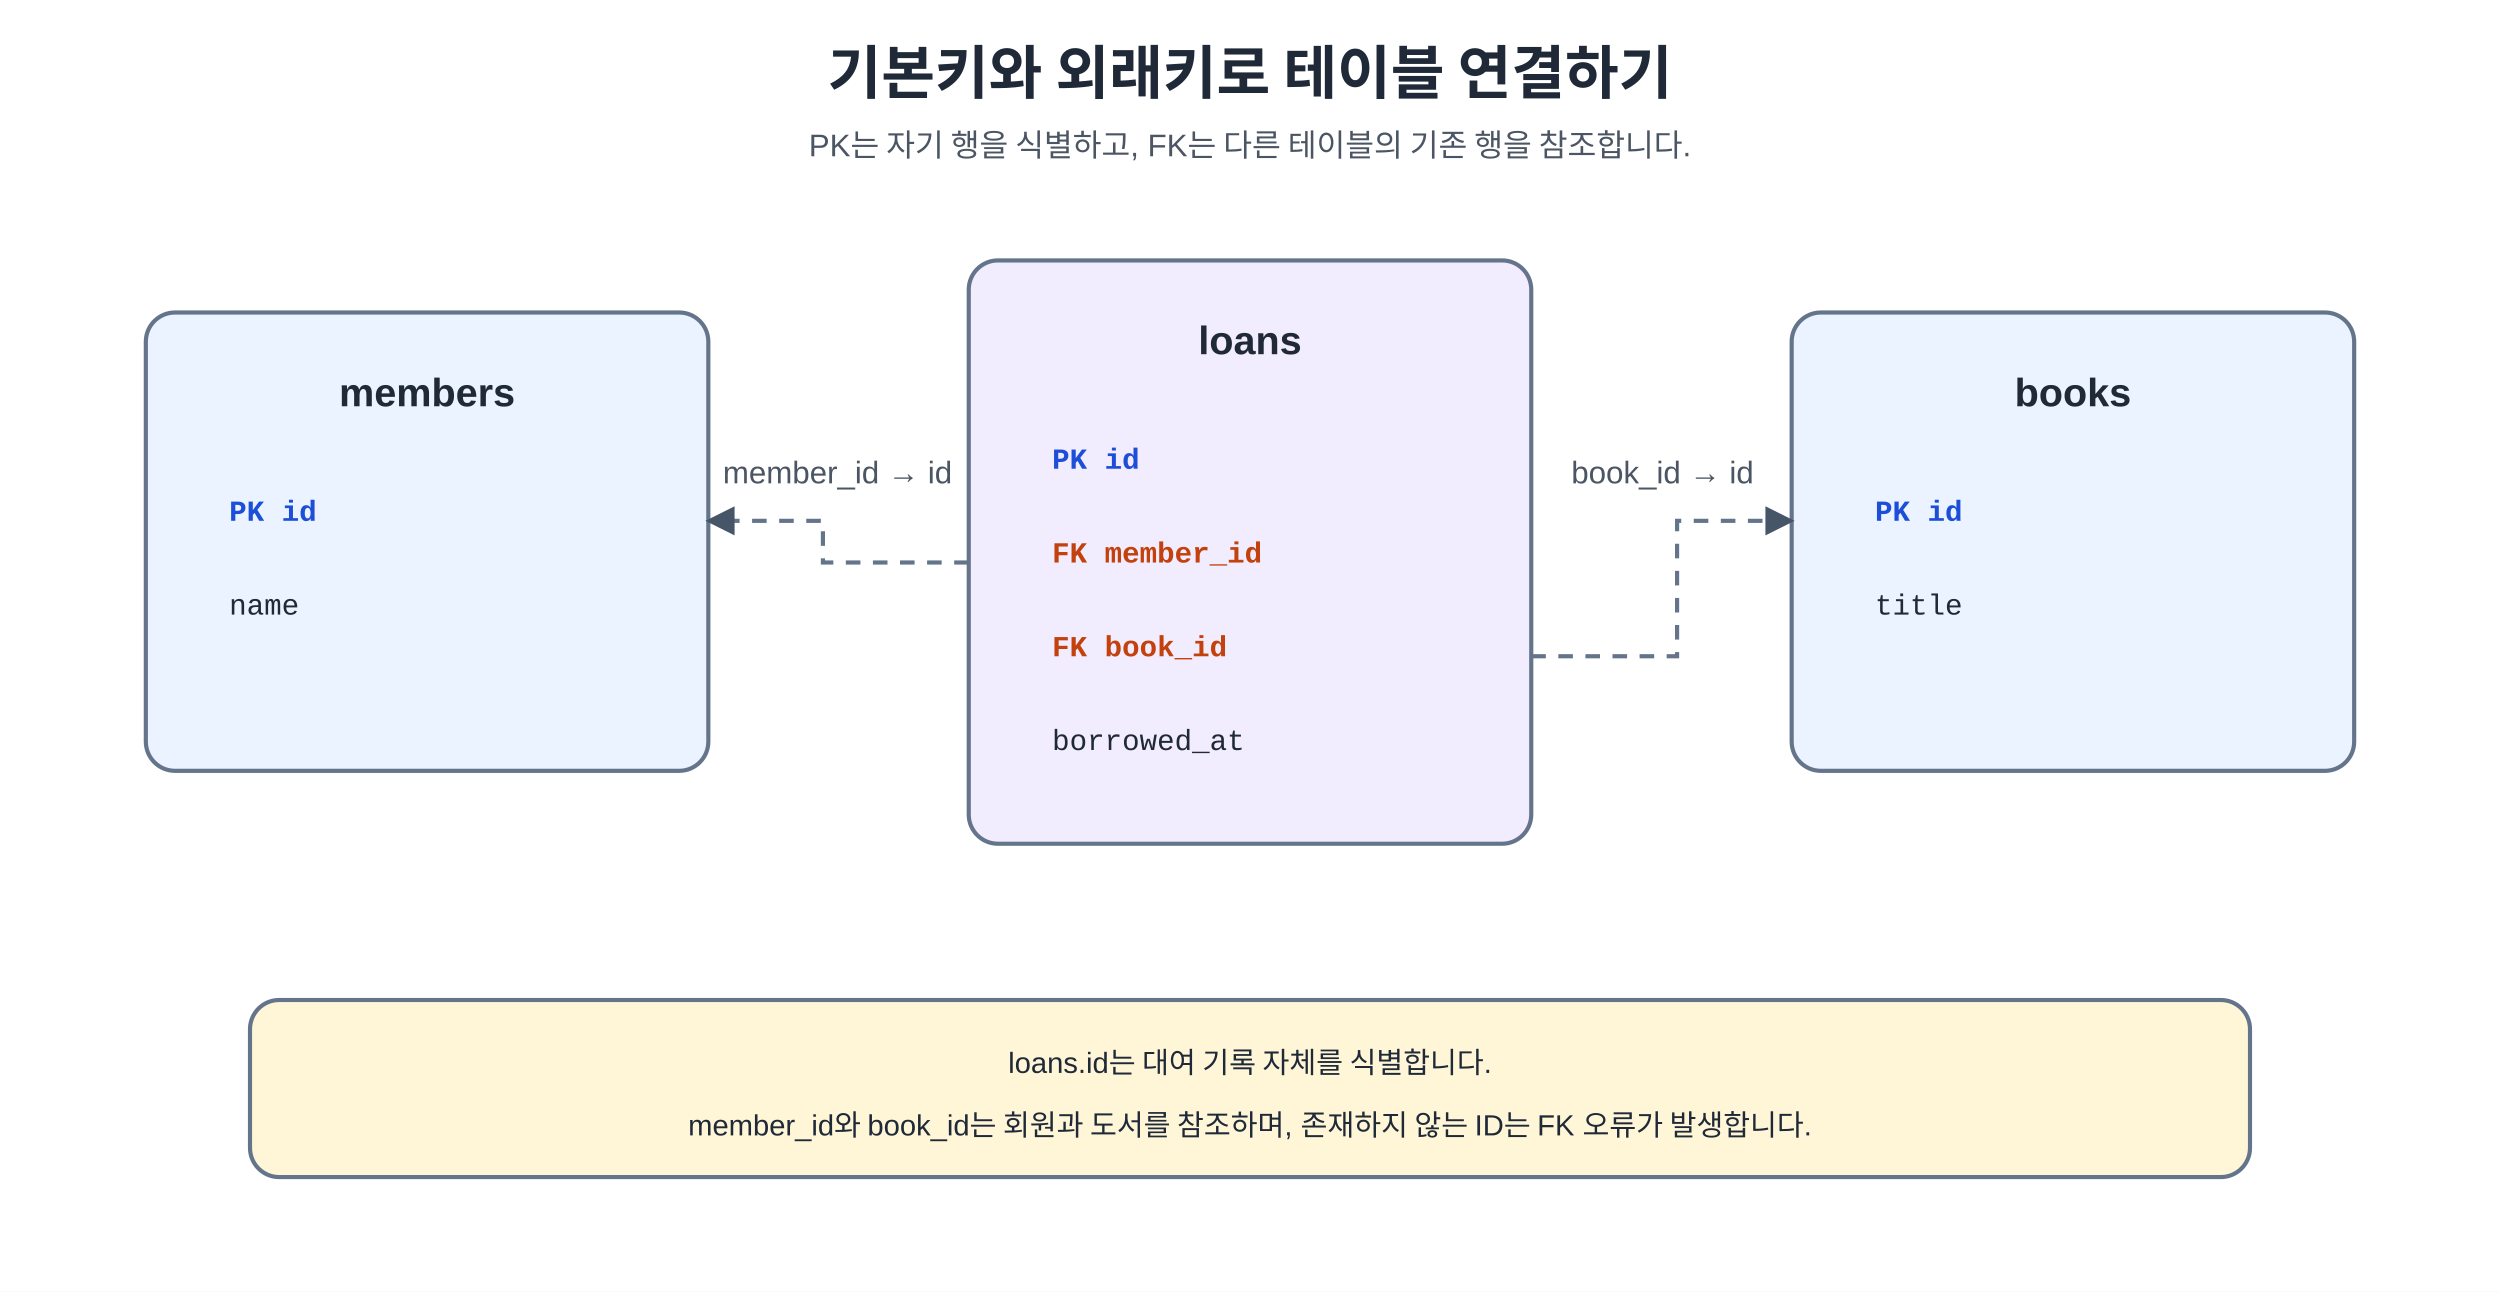
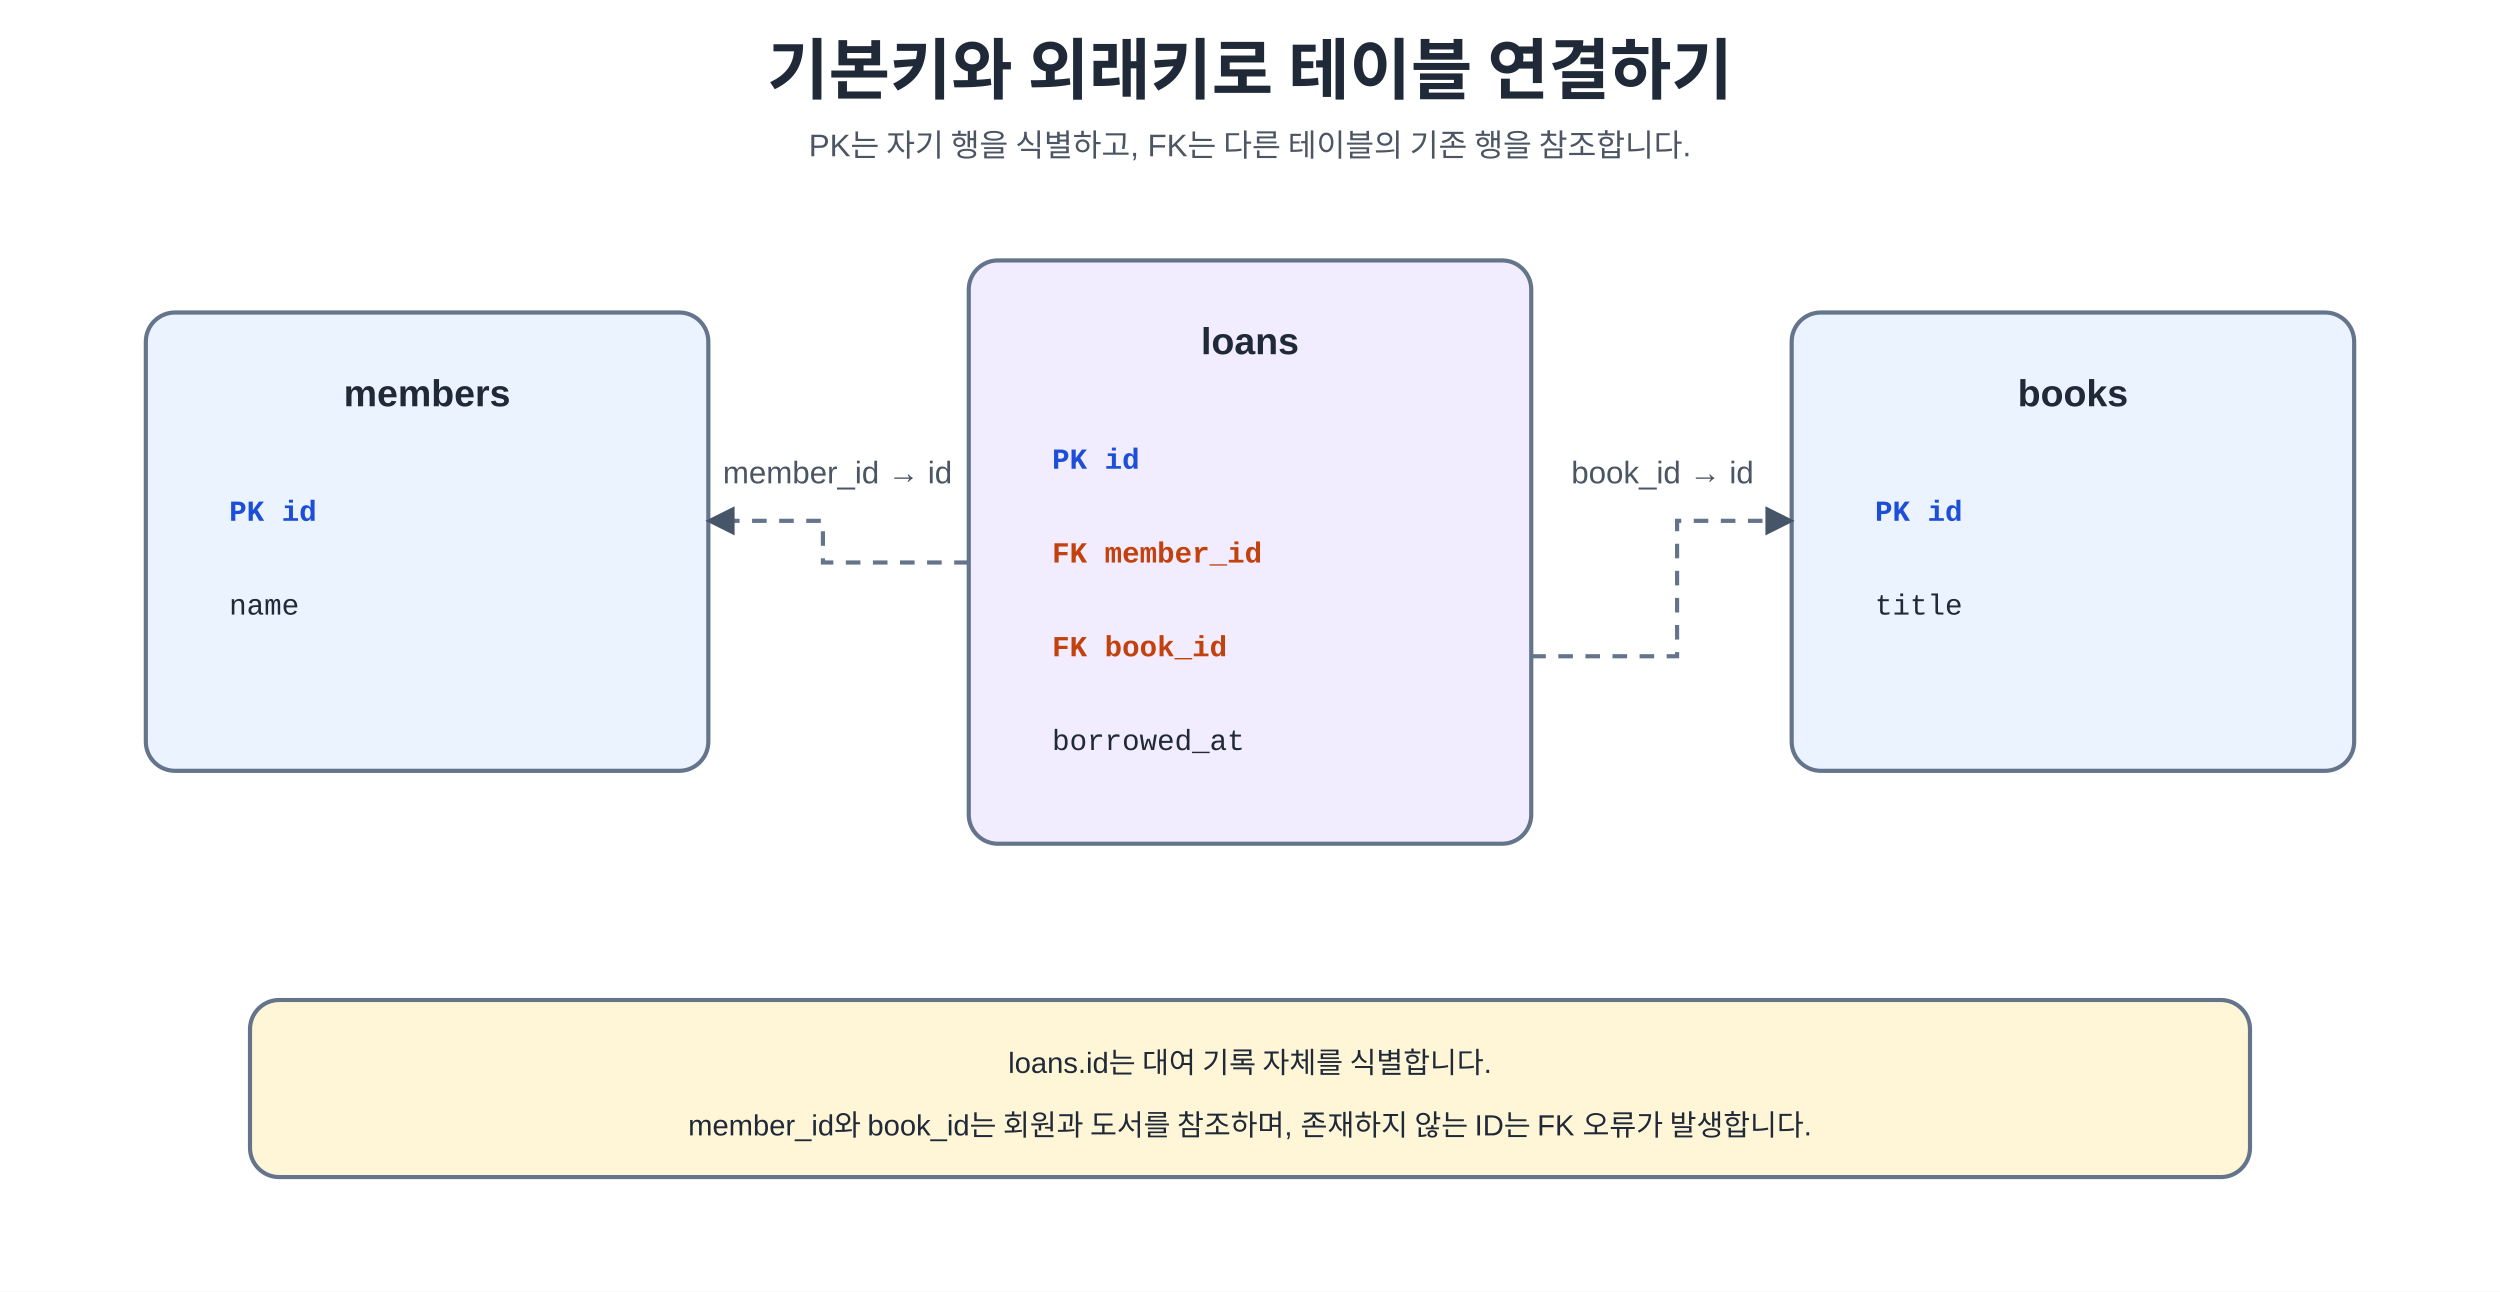
<svg xmlns="http://www.w3.org/2000/svg" width="100%" viewBox="0 0 1200 620" role="img" aria-labelledby="title desc">
  <style>
-     text {
-       font-family: "Malgun Gothic", "Apple SD Gothic Neo", "Noto Sans KR", Arial, sans-serif;
-       fill: #1f2937;
-     }
-     .m {
-       font-family: Consolas, D2Coding, "Courier New", monospace;
-     }
-     .t {
-       font-size: 28px;
-       font-weight: 700;
-     }
-     .s {
-       font-size: 15px;
-       fill: #4b5563;
-     }
-     .h {
-       font-size: 19px;
-       font-weight: 700;
-     }
-     .b {
-       font-size: 14px;
-     }
-     .pk {
-       fill: #1d4ed8;
-       font-weight: 700;
-     }
-     .fk {
-       fill: #c2410c;
-       font-weight: 700;
-     }
-     .box {
-       stroke: #64748b;
-       stroke-width: 2;
-       rx: 14;
-       ry: 14;
-     }
-     .e {
-       fill: #eaf3ff;
-     }
-     .r {
-       fill: #f2ecff;
-     }
-     .n {
-       fill: #fff6d8;
-     }
-     .line {
-       stroke: #475569;
-       stroke-width: 2;
-       fill: none;
-     }
-     .dash {
-       stroke: #64748b;
-       stroke-width: 2;
-       stroke-dasharray: 7 6;
-       fill: none;
-     }
+     text {font-family:"Malgun Gothic","Apple SD Gothic Neo","Noto Sans KR",Arial,sans-serif;fill:#1f2937}
+     .m {font-family:Consolas,D2Coding,"Courier New",monospace}
+     .t {font-size:32px;font-weight:700}
+     .s {font-size:15px;fill:#4b5563}
+     .h {font-size:18px;font-weight:700}
+     .b {font-size:14px}
+     .pk {fill:#1d4ed8;font-weight:700}
+     .fk {fill:#c2410c;font-weight:700}
+     .box {stroke:#64748b;stroke-width:2;rx:14;ry:14}
+     .e {fill:#eaf3ff}.r {fill:#f2ecff}.n {fill:#fff6d8}
+     .line {stroke:#475569;stroke-width:2;fill:none}
+     .dash {stroke:#64748b;stroke-width:2;stroke-dasharray:7 6;fill:none}
  </style>
  <defs>
    <marker id="arrow" viewBox="0 0 10 10" refX="9" refY="5" markerWidth="7" markerHeight="7" orient="auto">
      <path d="M0 0L10 5L0 10z" fill="#475569" />
    </marker>
  </defs>
  <rect width="1200" height="620" fill="#ffffff" />
-   <text x="600" y="45" text-anchor="middle" class="t">
-     기본키와 외래키로 테이블 연결하기
-   </text>
-   <text x="600" y="75" text-anchor="middle" class="s">
-     PK는 자기 행을 식별하고, FK는 다른 테이블의 기존 행을 참조합니다.
-   </text>
+   <text x="600" y="45" text-anchor="middle" class="t">기본키와 외래키로 테이블 연결하기</text>
+   <text x="600" y="75" text-anchor="middle" class="s">PK는 자기 행을 식별하고, FK는 다른 테이블의 기존 행을 참조합니다.</text>
  <rect x="70" y="150" width="270" height="220" class="box e" />
  <text x="205" y="195" text-anchor="middle" class="h">members</text>
  <text x="110" y="250" class="m b pk">PK id</text>
  <text x="110" y="295" class="m b">name</text>
  <rect x="465" y="125" width="270" height="280" class="box r" />
  <text x="600" y="170" text-anchor="middle" class="h">loans</text>
  <text x="505" y="225" class="m b pk">PK id</text>
  <text x="505" y="270" class="m b fk">FK member_id</text>
  <text x="505" y="315" class="m b fk">FK book_id</text>
  <text x="505" y="360" class="m b">borrowed_at</text>
  <rect x="860" y="150" width="270" height="220" class="box e" />
  <text x="995" y="195" text-anchor="middle" class="h">books</text>
  <text x="900" y="250" class="m b pk">PK id</text>
  <text x="900" y="295" class="m b">title</text>
  <path d="M465 270 H395 V250 H340" class="dash" marker-end="url(#arrow)" />
  <text x="402" y="232" text-anchor="middle" class="s">member_id → id</text>
  <path d="M735 315 H805 V250 H860" class="dash" marker-end="url(#arrow)" />
  <text x="798" y="232" text-anchor="middle" class="s">book_id → id</text>
  <rect x="120" y="480" width="960" height="85" class="box n" />
-   <text x="600" y="515" text-anchor="middle" class="b">
-     loans.id는 대여 기록 자체를 식별합니다.
-   </text>
-   <text x="600" y="545" text-anchor="middle" class="b">
-     member_id와 book_id는 회원과 도서를 참조하며, 존재하지 않는 ID는 FK 오류가 발생합니다.
-   </text>
+   <text x="600" y="515" text-anchor="middle" class="b">loans.id는 대여 기록 자체를 식별합니다.</text>
+   <text x="600" y="545" text-anchor="middle" class="b">member_id와 book_id는 회원과 도서를 참조하며, 존재하지 않는 ID는 FK 오류가 발생합니다.</text>
</svg>
